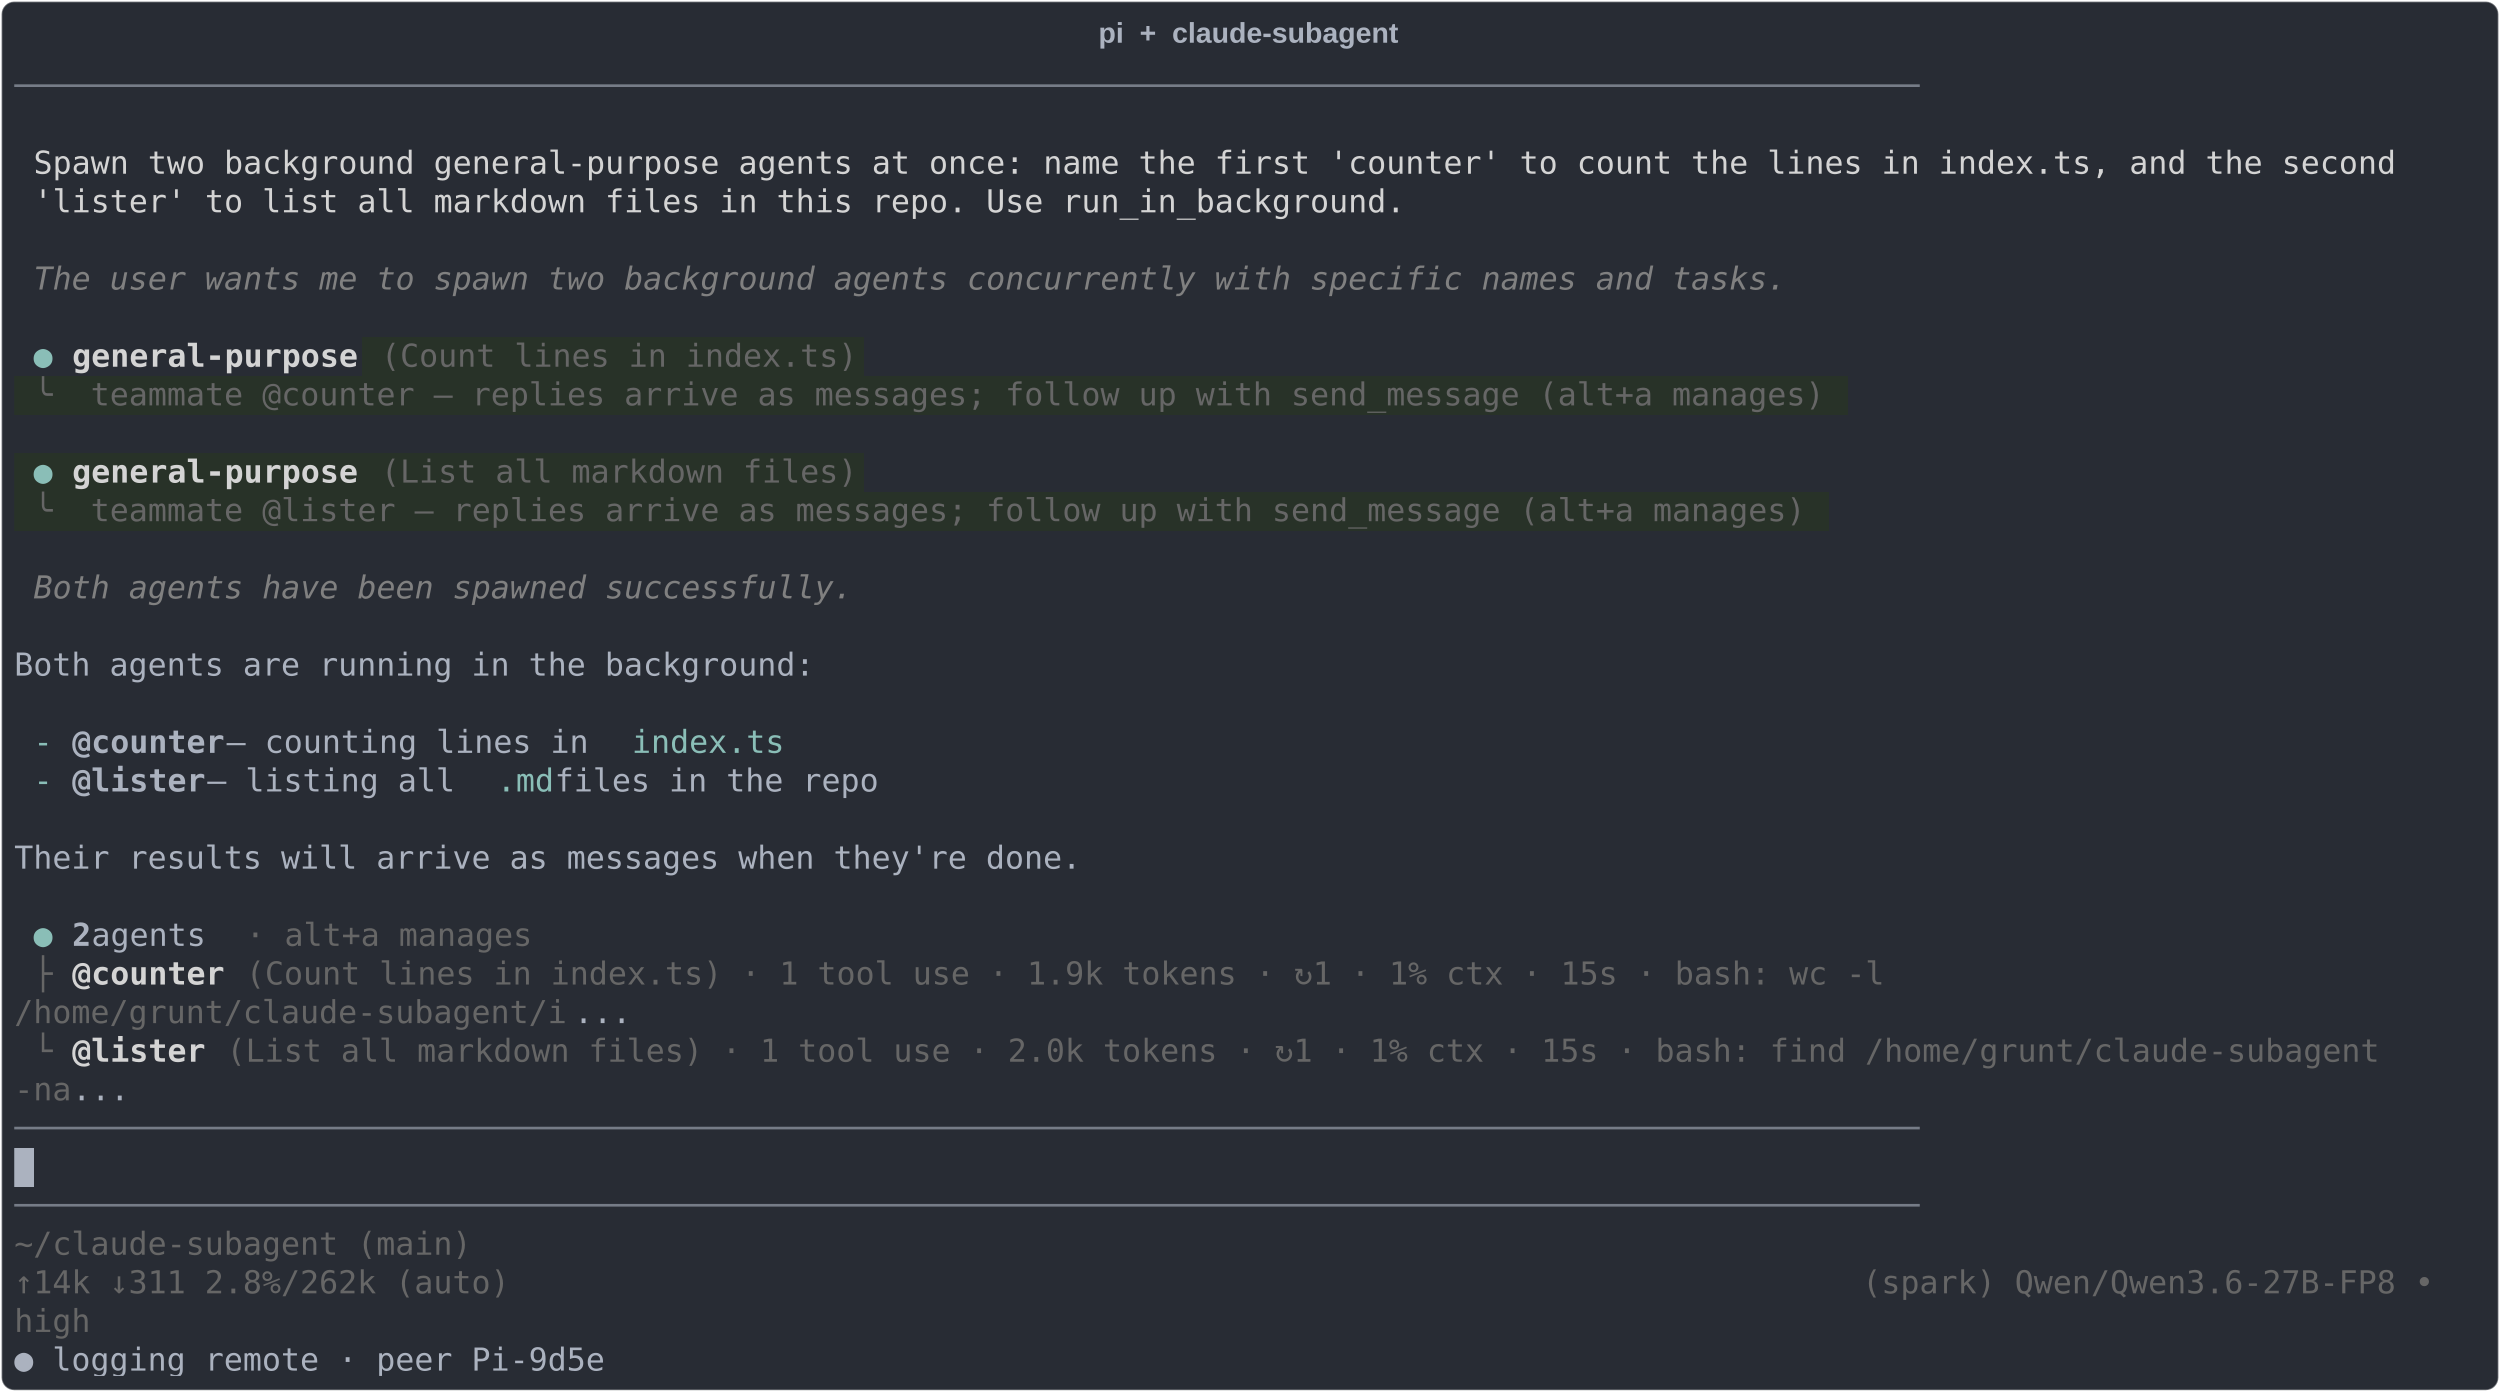
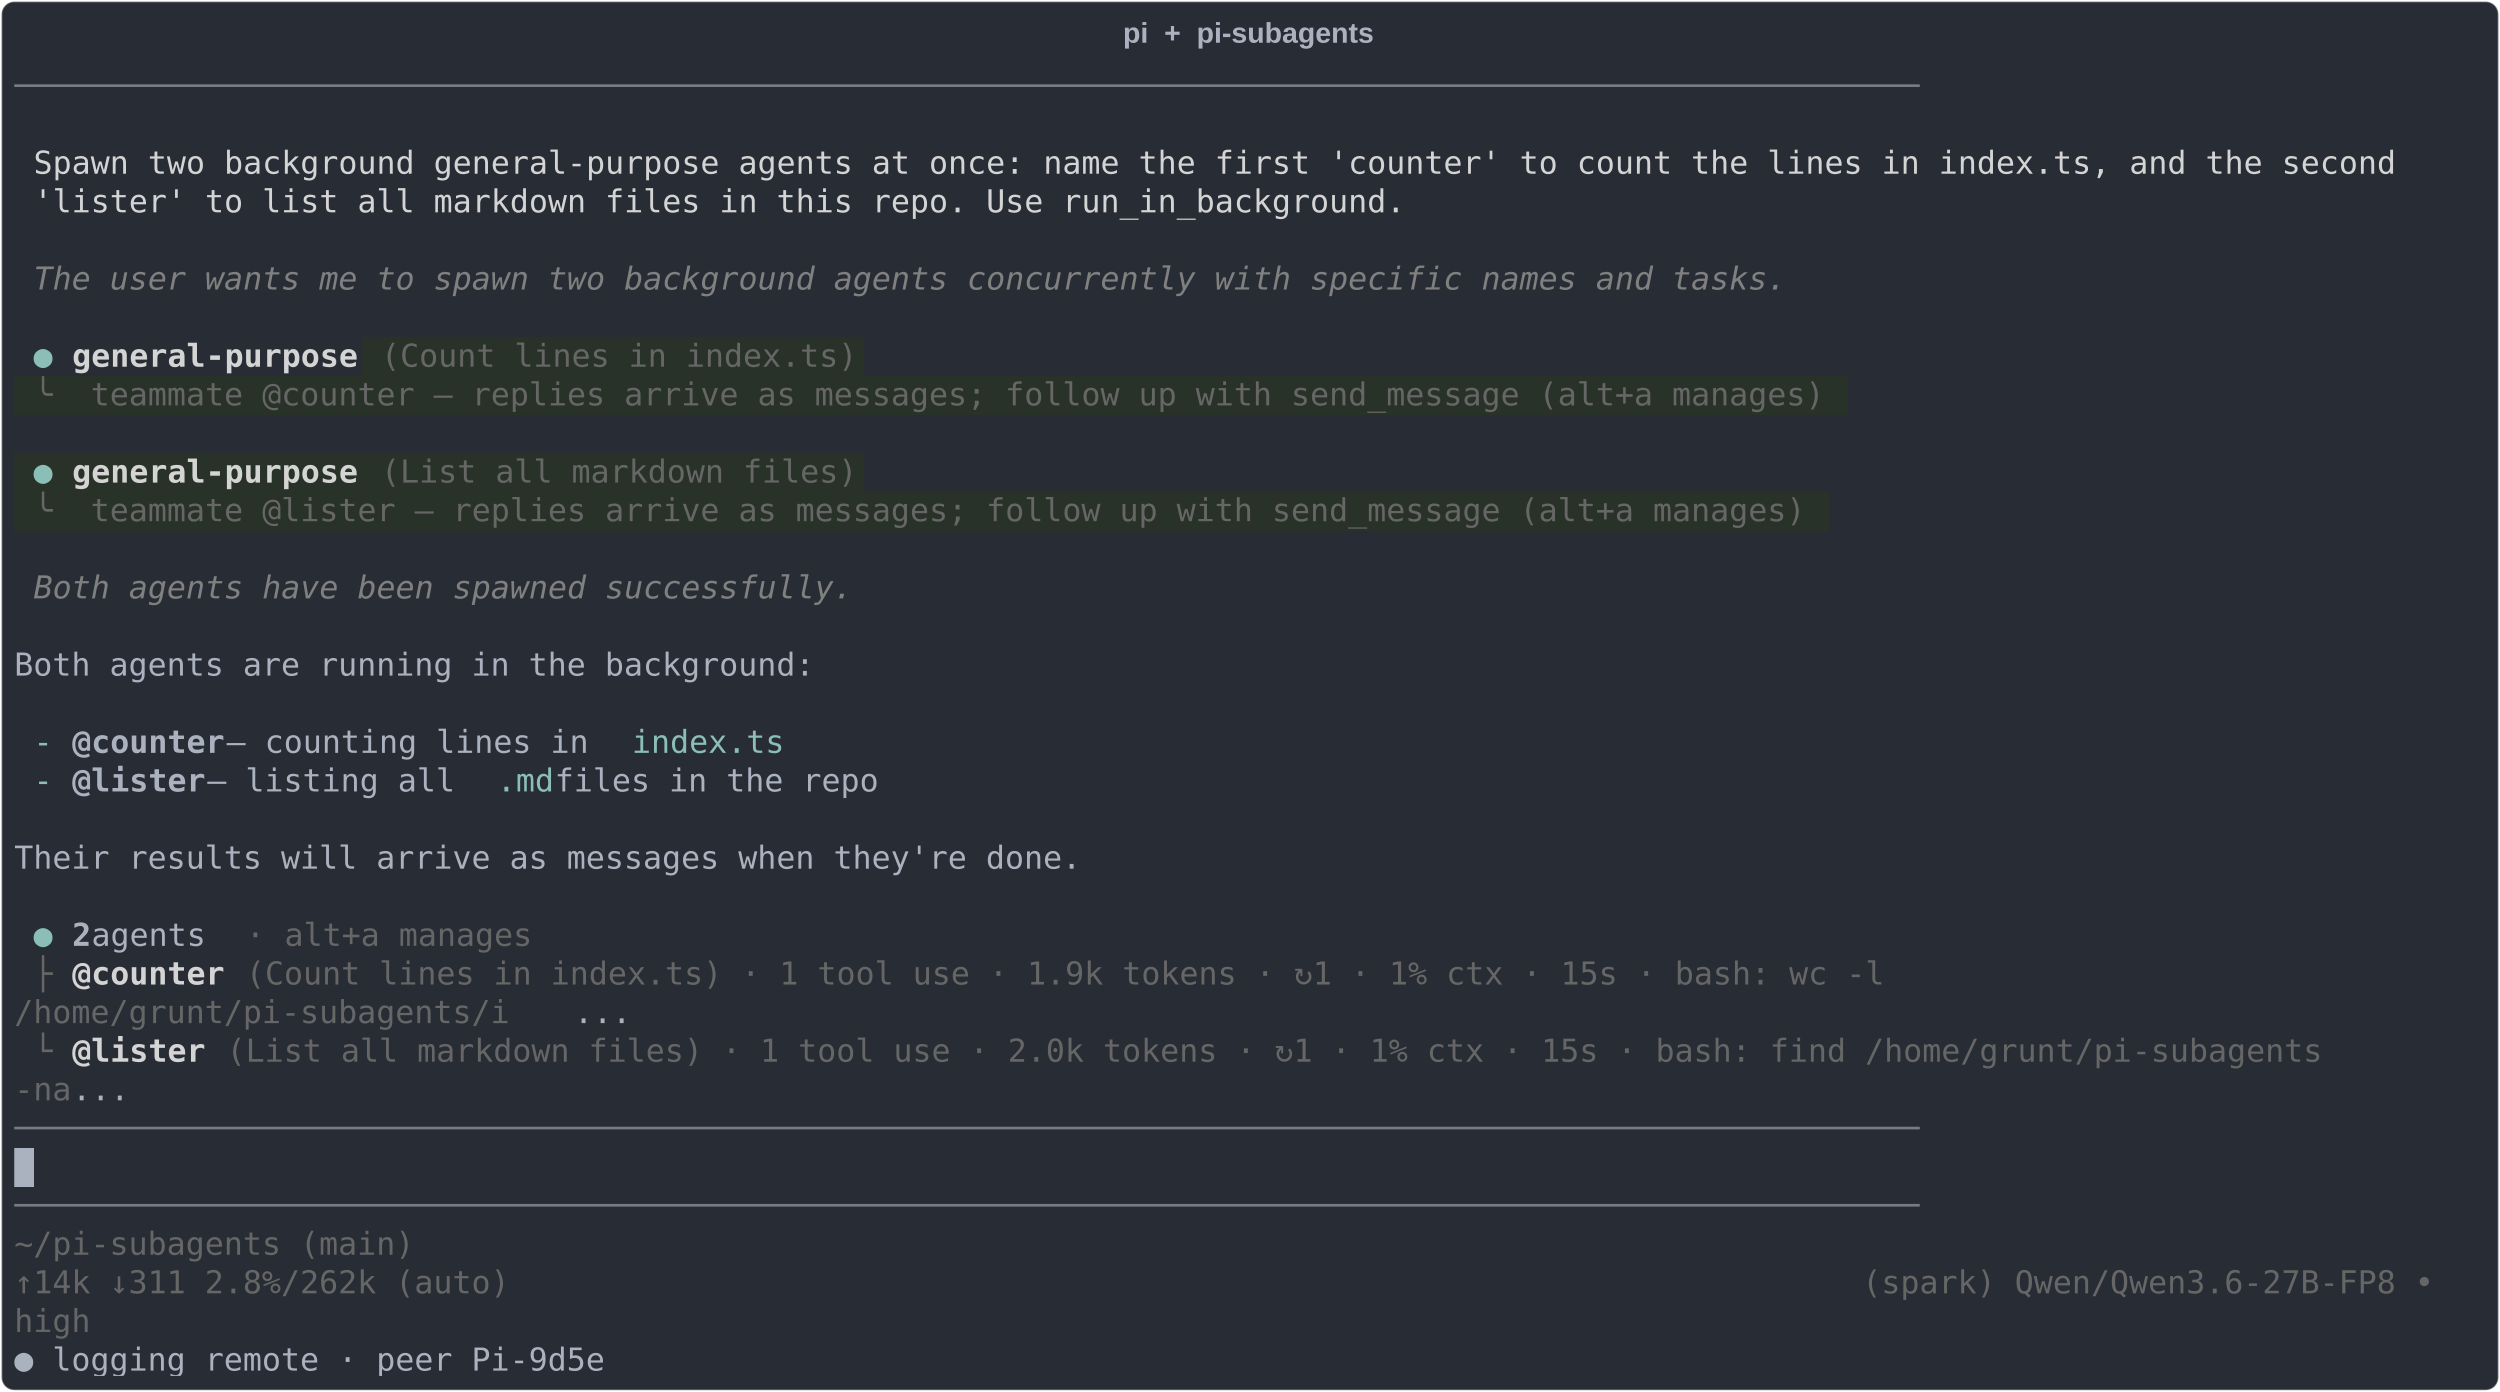
<svg xmlns="http://www.w3.org/2000/svg" class="rich-terminal" viewBox="0 0 1580 879.6">
  <style>

    @font-face {
        font-family: "Fira Code";
        src: local("FiraCode-Regular"),
                url("https://cdnjs.cloudflare.com/ajax/libs/firacode/6.2.0/woff2/FiraCode-Regular.woff2") format("woff2"),
                url("https://cdnjs.cloudflare.com/ajax/libs/firacode/6.2.0/woff/FiraCode-Regular.woff") format("woff");
        font-style: normal;
        font-weight: 400;
    }
    @font-face {
        font-family: "Fira Code";
        src: local("FiraCode-Bold"),
                url("https://cdnjs.cloudflare.com/ajax/libs/firacode/6.2.0/woff2/FiraCode-Bold.woff2") format("woff2"),
                url("https://cdnjs.cloudflare.com/ajax/libs/firacode/6.2.0/woff/FiraCode-Bold.woff") format("woff");
        font-style: bold;
        font-weight: 700;
    }

    .terminal-4215682397-matrix {
        font-family: DejaVu Sans Mono, monospace;
        font-size: 20px;
        line-height: 24.4px;
        font-variant-east-asian: full-width;
    }

    .terminal-4215682397-title {
        font-size: 18px;
        font-weight: bold;
        font-family: arial;
    }

    .terminal-4215682397-r1 { fill: #767c87 }
.terminal-4215682397-r2 { fill: #abb2bf }
.terminal-4215682397-r3 { fill: #d4d4d4 }
.terminal-4215682397-r4 { fill: #808080;font-style: italic; }
.terminal-4215682397-r5 { fill: #8abeb7 }
.terminal-4215682397-r6 { fill: #d4d4d4;font-weight: bold }
.terminal-4215682397-r7 { fill: #666666 }
.terminal-4215682397-r8 { fill: #abb2bf;font-weight: bold }
.terminal-4215682397-r9 { fill: #282c34 }
    </style>
  <defs>
    <clipPath id="terminal-4215682397-clip-terminal">
      <rect x="0" y="0" width="1560.6" height="828.6" />
    </clipPath>
    <clipPath id="terminal-4215682397-line-0">
      <rect x="0" y="1.5" width="1561.6" height="24.65" />
    </clipPath>
    <clipPath id="terminal-4215682397-line-1">
      <rect x="0" y="25.9" width="1561.6" height="24.65" />
    </clipPath>
    <clipPath id="terminal-4215682397-line-2">
      <rect x="0" y="50.3" width="1561.6" height="24.65" />
    </clipPath>
    <clipPath id="terminal-4215682397-line-3">
      <rect x="0" y="74.7" width="1561.6" height="24.65" />
    </clipPath>
    <clipPath id="terminal-4215682397-line-4">
      <rect x="0" y="99.1" width="1561.6" height="24.65" />
    </clipPath>
    <clipPath id="terminal-4215682397-line-5">
      <rect x="0" y="123.5" width="1561.6" height="24.65" />
    </clipPath>
    <clipPath id="terminal-4215682397-line-6">
      <rect x="0" y="147.9" width="1561.6" height="24.65" />
    </clipPath>
    <clipPath id="terminal-4215682397-line-7">
      <rect x="0" y="172.3" width="1561.6" height="24.65" />
    </clipPath>
    <clipPath id="terminal-4215682397-line-8">
      <rect x="0" y="196.7" width="1561.6" height="24.65" />
    </clipPath>
    <clipPath id="terminal-4215682397-line-9">
      <rect x="0" y="221.1" width="1561.6" height="24.65" />
    </clipPath>
    <clipPath id="terminal-4215682397-line-10">
      <rect x="0" y="245.5" width="1561.6" height="24.65" />
    </clipPath>
    <clipPath id="terminal-4215682397-line-11">
      <rect x="0" y="269.9" width="1561.6" height="24.65" />
    </clipPath>
    <clipPath id="terminal-4215682397-line-12">
      <rect x="0" y="294.3" width="1561.6" height="24.65" />
    </clipPath>
    <clipPath id="terminal-4215682397-line-13">
      <rect x="0" y="318.7" width="1561.6" height="24.65" />
    </clipPath>
    <clipPath id="terminal-4215682397-line-14">
      <rect x="0" y="343.1" width="1561.6" height="24.65" />
    </clipPath>
    <clipPath id="terminal-4215682397-line-15">
      <rect x="0" y="367.5" width="1561.6" height="24.65" />
    </clipPath>
    <clipPath id="terminal-4215682397-line-16">
      <rect x="0" y="391.9" width="1561.6" height="24.65" />
    </clipPath>
    <clipPath id="terminal-4215682397-line-17">
      <rect x="0" y="416.3" width="1561.6" height="24.65" />
    </clipPath>
    <clipPath id="terminal-4215682397-line-18">
      <rect x="0" y="440.7" width="1561.6" height="24.65" />
    </clipPath>
    <clipPath id="terminal-4215682397-line-19">
      <rect x="0" y="465.1" width="1561.6" height="24.65" />
    </clipPath>
    <clipPath id="terminal-4215682397-line-20">
      <rect x="0" y="489.5" width="1561.6" height="24.65" />
    </clipPath>
    <clipPath id="terminal-4215682397-line-21">
      <rect x="0" y="513.9" width="1561.6" height="24.65" />
    </clipPath>
    <clipPath id="terminal-4215682397-line-22">
      <rect x="0" y="538.3" width="1561.6" height="24.65" />
    </clipPath>
    <clipPath id="terminal-4215682397-line-23">
      <rect x="0" y="562.7" width="1561.6" height="24.65" />
    </clipPath>
    <clipPath id="terminal-4215682397-line-24">
      <rect x="0" y="587.1" width="1561.6" height="24.65" />
    </clipPath>
    <clipPath id="terminal-4215682397-line-25">
      <rect x="0" y="611.5" width="1561.6" height="24.65" />
    </clipPath>
    <clipPath id="terminal-4215682397-line-26">
      <rect x="0" y="635.9" width="1561.6" height="24.65" />
    </clipPath>
    <clipPath id="terminal-4215682397-line-27">
      <rect x="0" y="660.3" width="1561.6" height="24.65" />
    </clipPath>
    <clipPath id="terminal-4215682397-line-28">
      <rect x="0" y="684.7" width="1561.6" height="24.65" />
    </clipPath>
    <clipPath id="terminal-4215682397-line-29">
      <rect x="0" y="709.1" width="1561.6" height="24.65" />
    </clipPath>
    <clipPath id="terminal-4215682397-line-30">
      <rect x="0" y="733.5" width="1561.6" height="24.65" />
    </clipPath>
    <clipPath id="terminal-4215682397-line-31">
      <rect x="0" y="757.9" width="1561.6" height="24.65" />
    </clipPath>
    <clipPath id="terminal-4215682397-line-32">
      <rect x="0" y="782.3" width="1561.6" height="24.65" />
    </clipPath>
  </defs>
  <rect fill="#282c34" stroke="rgba(255,255,255,0.35)" stroke-width="1" x="1" y="1" width="1578" height="877.6" rx="8" />
-   <text class="terminal-4215682397-title" fill="#abb2bf" text-anchor="middle" x="789" y="27">pi  +  claude-subagent</text>
+   <text class="terminal-4215682397-title" fill="#abb2bf" text-anchor="middle" x="789" y="27">pi  +  pi-subagents</text>
  <g transform="translate(26,22)">
            
            
            
            </g>
  <g transform="translate(9, 41)" clip-path="url(#terminal-4215682397-clip-terminal)">
    <rect fill="#283228" x="219.6" y="172.3" width="12.2" height="24.65" shape-rendering="crispEdges" />
    <rect fill="#283228" x="231.8" y="172.3" width="305" height="24.65" shape-rendering="crispEdges" />
    <rect fill="#283228" x="0" y="196.7" width="12.2" height="24.65" shape-rendering="crispEdges" />
    <rect fill="#283228" x="12.2" y="196.7" width="1146.8" height="24.65" shape-rendering="crispEdges" />
    <rect fill="#283228" x="0" y="245.5" width="12.2" height="24.65" shape-rendering="crispEdges" />
    <rect fill="#283228" x="12.2" y="245.5" width="12.2" height="24.65" shape-rendering="crispEdges" />
    <rect fill="#283228" x="24.4" y="245.5" width="12.2" height="24.65" shape-rendering="crispEdges" />
    <rect fill="#283228" x="36.6" y="245.5" width="183" height="24.65" shape-rendering="crispEdges" />
    <rect fill="#283228" x="219.6" y="245.5" width="12.2" height="24.65" shape-rendering="crispEdges" />
    <rect fill="#283228" x="231.8" y="245.5" width="305" height="24.65" shape-rendering="crispEdges" />
    <rect fill="#283228" x="0" y="269.9" width="12.2" height="24.65" shape-rendering="crispEdges" />
    <rect fill="#283228" x="12.2" y="269.9" width="1134.6" height="24.65" shape-rendering="crispEdges" />
    <rect fill="#abb2bf" x="0" y="684.7" width="12.2" height="24.65" shape-rendering="crispEdges" />
    <g class="terminal-4215682397-matrix">
      <text class="terminal-4215682397-r1" x="0" y="20" textLength="1220" clip-path="url(#terminal-4215682397-line-0)">────────────────────────────────────────────────────────────────────────────────────────────────────</text>
      <text class="terminal-4215682397-r2" x="1561.6" y="20" textLength="12.2" clip-path="url(#terminal-4215682397-line-0)">
</text>
      <text class="terminal-4215682397-r2" x="1561.6" y="44.4" textLength="12.2" clip-path="url(#terminal-4215682397-line-1)">
</text>
      <text class="terminal-4215682397-r3" x="12.2" y="68.8" textLength="1512.8" clip-path="url(#terminal-4215682397-line-2)">Spawn two background general-purpose agents at once: name the first 'counter' to count the lines in index.ts, and the second</text>
      <text class="terminal-4215682397-r2" x="1561.6" y="68.8" textLength="12.2" clip-path="url(#terminal-4215682397-line-2)">
</text>
      <text class="terminal-4215682397-r3" x="12.2" y="93.2" textLength="878.4" clip-path="url(#terminal-4215682397-line-3)">'lister' to list all markdown files in this repo. Use run_in_background.</text>
      <text class="terminal-4215682397-r2" x="1561.6" y="93.2" textLength="12.2" clip-path="url(#terminal-4215682397-line-3)">
</text>
      <text class="terminal-4215682397-r2" x="1561.6" y="117.6" textLength="12.2" clip-path="url(#terminal-4215682397-line-4)">
</text>
      <text class="terminal-4215682397-r4" x="12.2" y="142" textLength="1122.4" clip-path="url(#terminal-4215682397-line-5)">The user wants me to spawn two background agents concurrently with specific names and tasks.</text>
      <text class="terminal-4215682397-r2" x="1561.6" y="142" textLength="12.2" clip-path="url(#terminal-4215682397-line-5)">
</text>
      <text class="terminal-4215682397-r2" x="1561.6" y="166.4" textLength="12.2" clip-path="url(#terminal-4215682397-line-6)">
</text>
      <text class="terminal-4215682397-r5" x="12.2" y="190.8" textLength="12.2" clip-path="url(#terminal-4215682397-line-7)">●</text>
      <text class="terminal-4215682397-r6" x="36.6" y="190.8" textLength="183" clip-path="url(#terminal-4215682397-line-7)">general-purpose</text>
      <text class="terminal-4215682397-r7" x="231.8" y="190.8" textLength="305" clip-path="url(#terminal-4215682397-line-7)">(Count lines in index.ts)</text>
      <text class="terminal-4215682397-r2" x="1561.6" y="190.8" textLength="12.2" clip-path="url(#terminal-4215682397-line-7)">
</text>
      <text class="terminal-4215682397-r7" x="12.2" y="215.2" textLength="1146.8" clip-path="url(#terminal-4215682397-line-8)">╰  teammate @counter — replies arrive as messages; follow up with send_message (alt+a manages)</text>
      <text class="terminal-4215682397-r2" x="1561.6" y="215.2" textLength="12.2" clip-path="url(#terminal-4215682397-line-8)">
</text>
      <text class="terminal-4215682397-r2" x="1561.6" y="239.6" textLength="12.2" clip-path="url(#terminal-4215682397-line-9)">
</text>
      <text class="terminal-4215682397-r5" x="12.2" y="264" textLength="12.2" clip-path="url(#terminal-4215682397-line-10)">●</text>
      <text class="terminal-4215682397-r6" x="36.6" y="264" textLength="183" clip-path="url(#terminal-4215682397-line-10)">general-purpose</text>
      <text class="terminal-4215682397-r7" x="231.8" y="264" textLength="305" clip-path="url(#terminal-4215682397-line-10)">(List all markdown files)</text>
      <text class="terminal-4215682397-r2" x="1561.6" y="264" textLength="12.2" clip-path="url(#terminal-4215682397-line-10)">
</text>
      <text class="terminal-4215682397-r7" x="12.2" y="288.4" textLength="1134.6" clip-path="url(#terminal-4215682397-line-11)">╰  teammate @lister — replies arrive as messages; follow up with send_message (alt+a manages)</text>
      <text class="terminal-4215682397-r2" x="1561.6" y="288.4" textLength="12.2" clip-path="url(#terminal-4215682397-line-11)">
</text>
      <text class="terminal-4215682397-r2" x="1561.6" y="312.8" textLength="12.2" clip-path="url(#terminal-4215682397-line-12)">
</text>
      <text class="terminal-4215682397-r4" x="12.2" y="337.2" textLength="524.6" clip-path="url(#terminal-4215682397-line-13)">Both agents have been spawned successfully.</text>
      <text class="terminal-4215682397-r2" x="1561.6" y="337.2" textLength="12.2" clip-path="url(#terminal-4215682397-line-13)">
</text>
      <text class="terminal-4215682397-r2" x="1561.6" y="361.6" textLength="12.2" clip-path="url(#terminal-4215682397-line-14)">
</text>
      <text class="terminal-4215682397-r2" x="0" y="386" textLength="524.6" clip-path="url(#terminal-4215682397-line-15)"> Both agents are running in the background:</text>
      <text class="terminal-4215682397-r2" x="1561.6" y="386" textLength="12.2" clip-path="url(#terminal-4215682397-line-15)">
</text>
      <text class="terminal-4215682397-r2" x="1561.6" y="410.4" textLength="12.2" clip-path="url(#terminal-4215682397-line-16)">
</text>
      <text class="terminal-4215682397-r5" x="12.2" y="434.8" textLength="24.4" clip-path="url(#terminal-4215682397-line-17)">- </text>
      <text class="terminal-4215682397-r8" x="36.6" y="434.8" textLength="97.6" clip-path="url(#terminal-4215682397-line-17)">@counter</text>
      <text class="terminal-4215682397-r2" x="134.2" y="434.8" textLength="256.2" clip-path="url(#terminal-4215682397-line-17)"> — counting lines in </text>
      <text class="terminal-4215682397-r5" x="390.4" y="434.8" textLength="97.6" clip-path="url(#terminal-4215682397-line-17)">index.ts</text>
      <text class="terminal-4215682397-r2" x="1561.6" y="434.8" textLength="12.2" clip-path="url(#terminal-4215682397-line-17)">
</text>
      <text class="terminal-4215682397-r5" x="12.2" y="459.2" textLength="24.4" clip-path="url(#terminal-4215682397-line-18)">- </text>
      <text class="terminal-4215682397-r8" x="36.6" y="459.2" textLength="85.4" clip-path="url(#terminal-4215682397-line-18)">@lister</text>
      <text class="terminal-4215682397-r2" x="122" y="459.2" textLength="183" clip-path="url(#terminal-4215682397-line-18)"> — listing all </text>
      <text class="terminal-4215682397-r5" x="305" y="459.2" textLength="36.6" clip-path="url(#terminal-4215682397-line-18)">.md</text>
      <text class="terminal-4215682397-r2" x="341.6" y="459.2" textLength="219.6" clip-path="url(#terminal-4215682397-line-18)"> files in the repo</text>
      <text class="terminal-4215682397-r2" x="1561.6" y="459.2" textLength="12.2" clip-path="url(#terminal-4215682397-line-18)">
</text>
      <text class="terminal-4215682397-r2" x="1561.6" y="483.6" textLength="12.2" clip-path="url(#terminal-4215682397-line-19)">
</text>
      <text class="terminal-4215682397-r2" x="0" y="508" textLength="695.4" clip-path="url(#terminal-4215682397-line-20)"> Their results will arrive as messages when they're done.</text>
      <text class="terminal-4215682397-r2" x="1561.6" y="508" textLength="12.2" clip-path="url(#terminal-4215682397-line-20)">
</text>
      <text class="terminal-4215682397-r2" x="1561.6" y="532.4" textLength="12.2" clip-path="url(#terminal-4215682397-line-21)">
</text>
      <text class="terminal-4215682397-r5" x="12.2" y="556.8" textLength="12.2" clip-path="url(#terminal-4215682397-line-22)">●</text>
      <text class="terminal-4215682397-r8" x="36.6" y="556.8" textLength="12.2" clip-path="url(#terminal-4215682397-line-22)">2</text>
      <text class="terminal-4215682397-r2" x="48.8" y="556.8" textLength="97.6" clip-path="url(#terminal-4215682397-line-22)"> agents </text>
      <text class="terminal-4215682397-r7" x="146.4" y="556.8" textLength="12.2" clip-path="url(#terminal-4215682397-line-22)">·</text>
      <text class="terminal-4215682397-r7" x="170.8" y="556.8" textLength="158.6" clip-path="url(#terminal-4215682397-line-22)">alt+a manages</text>
      <text class="terminal-4215682397-r2" x="1561.6" y="556.8" textLength="12.2" clip-path="url(#terminal-4215682397-line-22)">
</text>
      <text class="terminal-4215682397-r7" x="12.2" y="581.2" textLength="12.2" clip-path="url(#terminal-4215682397-line-23)">├</text>
      <text class="terminal-4215682397-r6" x="36.6" y="581.2" textLength="97.6" clip-path="url(#terminal-4215682397-line-23)">@counter</text>
      <text class="terminal-4215682397-r7" x="146.4" y="581.2" textLength="1061.4" clip-path="url(#terminal-4215682397-line-23)">(Count lines in index.ts) · 1 tool use · 1.9k tokens · ↻1 · 1% ctx · 15s · bash: wc -l </text>
      <text class="terminal-4215682397-r2" x="1561.6" y="581.2" textLength="12.2" clip-path="url(#terminal-4215682397-line-23)">
</text>
-       <text class="terminal-4215682397-r7" x="0" y="605.6" textLength="353.8" clip-path="url(#terminal-4215682397-line-24)">/home/grunt/claude-subagent/i</text>
+       <text class="terminal-4215682397-r7" x="0" y="605.6" textLength="317.2" clip-path="url(#terminal-4215682397-line-24)">/home/grunt/pi-subagents/i</text>
      <text class="terminal-4215682397-r2" x="353.8" y="605.6" textLength="36.6" clip-path="url(#terminal-4215682397-line-24)">...</text>
      <text class="terminal-4215682397-r2" x="1561.6" y="605.6" textLength="12.2" clip-path="url(#terminal-4215682397-line-24)">
</text>
      <text class="terminal-4215682397-r7" x="12.2" y="630" textLength="12.2" clip-path="url(#terminal-4215682397-line-25)">└</text>
      <text class="terminal-4215682397-r6" x="36.6" y="630" textLength="85.4" clip-path="url(#terminal-4215682397-line-25)">@lister</text>
-       <text class="terminal-4215682397-r7" x="134.2" y="630" textLength="1390.8" clip-path="url(#terminal-4215682397-line-25)">(List all markdown files) · 1 tool use · 2.0k tokens · ↻1 · 1% ctx · 15s · bash: find /home/grunt/claude-subagent </text>
+       <text class="terminal-4215682397-r7" x="134.2" y="630" textLength="1354.2" clip-path="url(#terminal-4215682397-line-25)">(List all markdown files) · 1 tool use · 2.0k tokens · ↻1 · 1% ctx · 15s · bash: find /home/grunt/pi-subagents </text>
      <text class="terminal-4215682397-r2" x="1561.6" y="630" textLength="12.2" clip-path="url(#terminal-4215682397-line-25)">
</text>
      <text class="terminal-4215682397-r7" x="0" y="654.4" textLength="36.6" clip-path="url(#terminal-4215682397-line-26)">-na</text>
      <text class="terminal-4215682397-r2" x="36.6" y="654.4" textLength="36.6" clip-path="url(#terminal-4215682397-line-26)">...</text>
      <text class="terminal-4215682397-r2" x="1561.6" y="654.4" textLength="12.2" clip-path="url(#terminal-4215682397-line-26)">
</text>
      <text class="terminal-4215682397-r1" x="0" y="678.8" textLength="1220" clip-path="url(#terminal-4215682397-line-27)">────────────────────────────────────────────────────────────────────────────────────────────────────</text>
      <text class="terminal-4215682397-r2" x="1561.6" y="678.8" textLength="12.2" clip-path="url(#terminal-4215682397-line-27)">
</text>
      <text class="terminal-4215682397-r2" x="1561.6" y="703.2" textLength="12.2" clip-path="url(#terminal-4215682397-line-28)">
</text>
      <text class="terminal-4215682397-r1" x="0" y="727.6" textLength="1220" clip-path="url(#terminal-4215682397-line-29)">────────────────────────────────────────────────────────────────────────────────────────────────────</text>
      <text class="terminal-4215682397-r2" x="1561.6" y="727.6" textLength="12.2" clip-path="url(#terminal-4215682397-line-29)">
</text>
-       <text class="terminal-4215682397-r7" x="0" y="752" textLength="292.8" clip-path="url(#terminal-4215682397-line-30)">~/claude-subagent (main)</text>
+       <text class="terminal-4215682397-r7" x="0" y="752" textLength="256.2" clip-path="url(#terminal-4215682397-line-30)">~/pi-subagents (main)</text>
      <text class="terminal-4215682397-r2" x="1561.6" y="752" textLength="12.2" clip-path="url(#terminal-4215682397-line-30)">
</text>
      <text class="terminal-4215682397-r7" x="0" y="776.4" textLength="1561.6" clip-path="url(#terminal-4215682397-line-31)">↑14k ↓311 2.8%/262k (auto)                                                                       (spark) Qwen/Qwen3.6-27B-FP8 • </text>
      <text class="terminal-4215682397-r2" x="1561.6" y="776.4" textLength="12.2" clip-path="url(#terminal-4215682397-line-31)">
</text>
      <text class="terminal-4215682397-r7" x="0" y="800.8" textLength="48.8" clip-path="url(#terminal-4215682397-line-32)">high</text>
      <text class="terminal-4215682397-r2" x="1561.6" y="800.8" textLength="12.2" clip-path="url(#terminal-4215682397-line-32)">
</text>
      <text class="terminal-4215682397-r2" x="0" y="825.2" textLength="378.2" clip-path="url(#terminal-4215682397-line-33)">● logging remote · peer Pi-9d5e</text>
      <text class="terminal-4215682397-r2" x="1561.6" y="825.2" textLength="12.2" clip-path="url(#terminal-4215682397-line-33)">
</text>
    </g>
  </g>
</svg>
